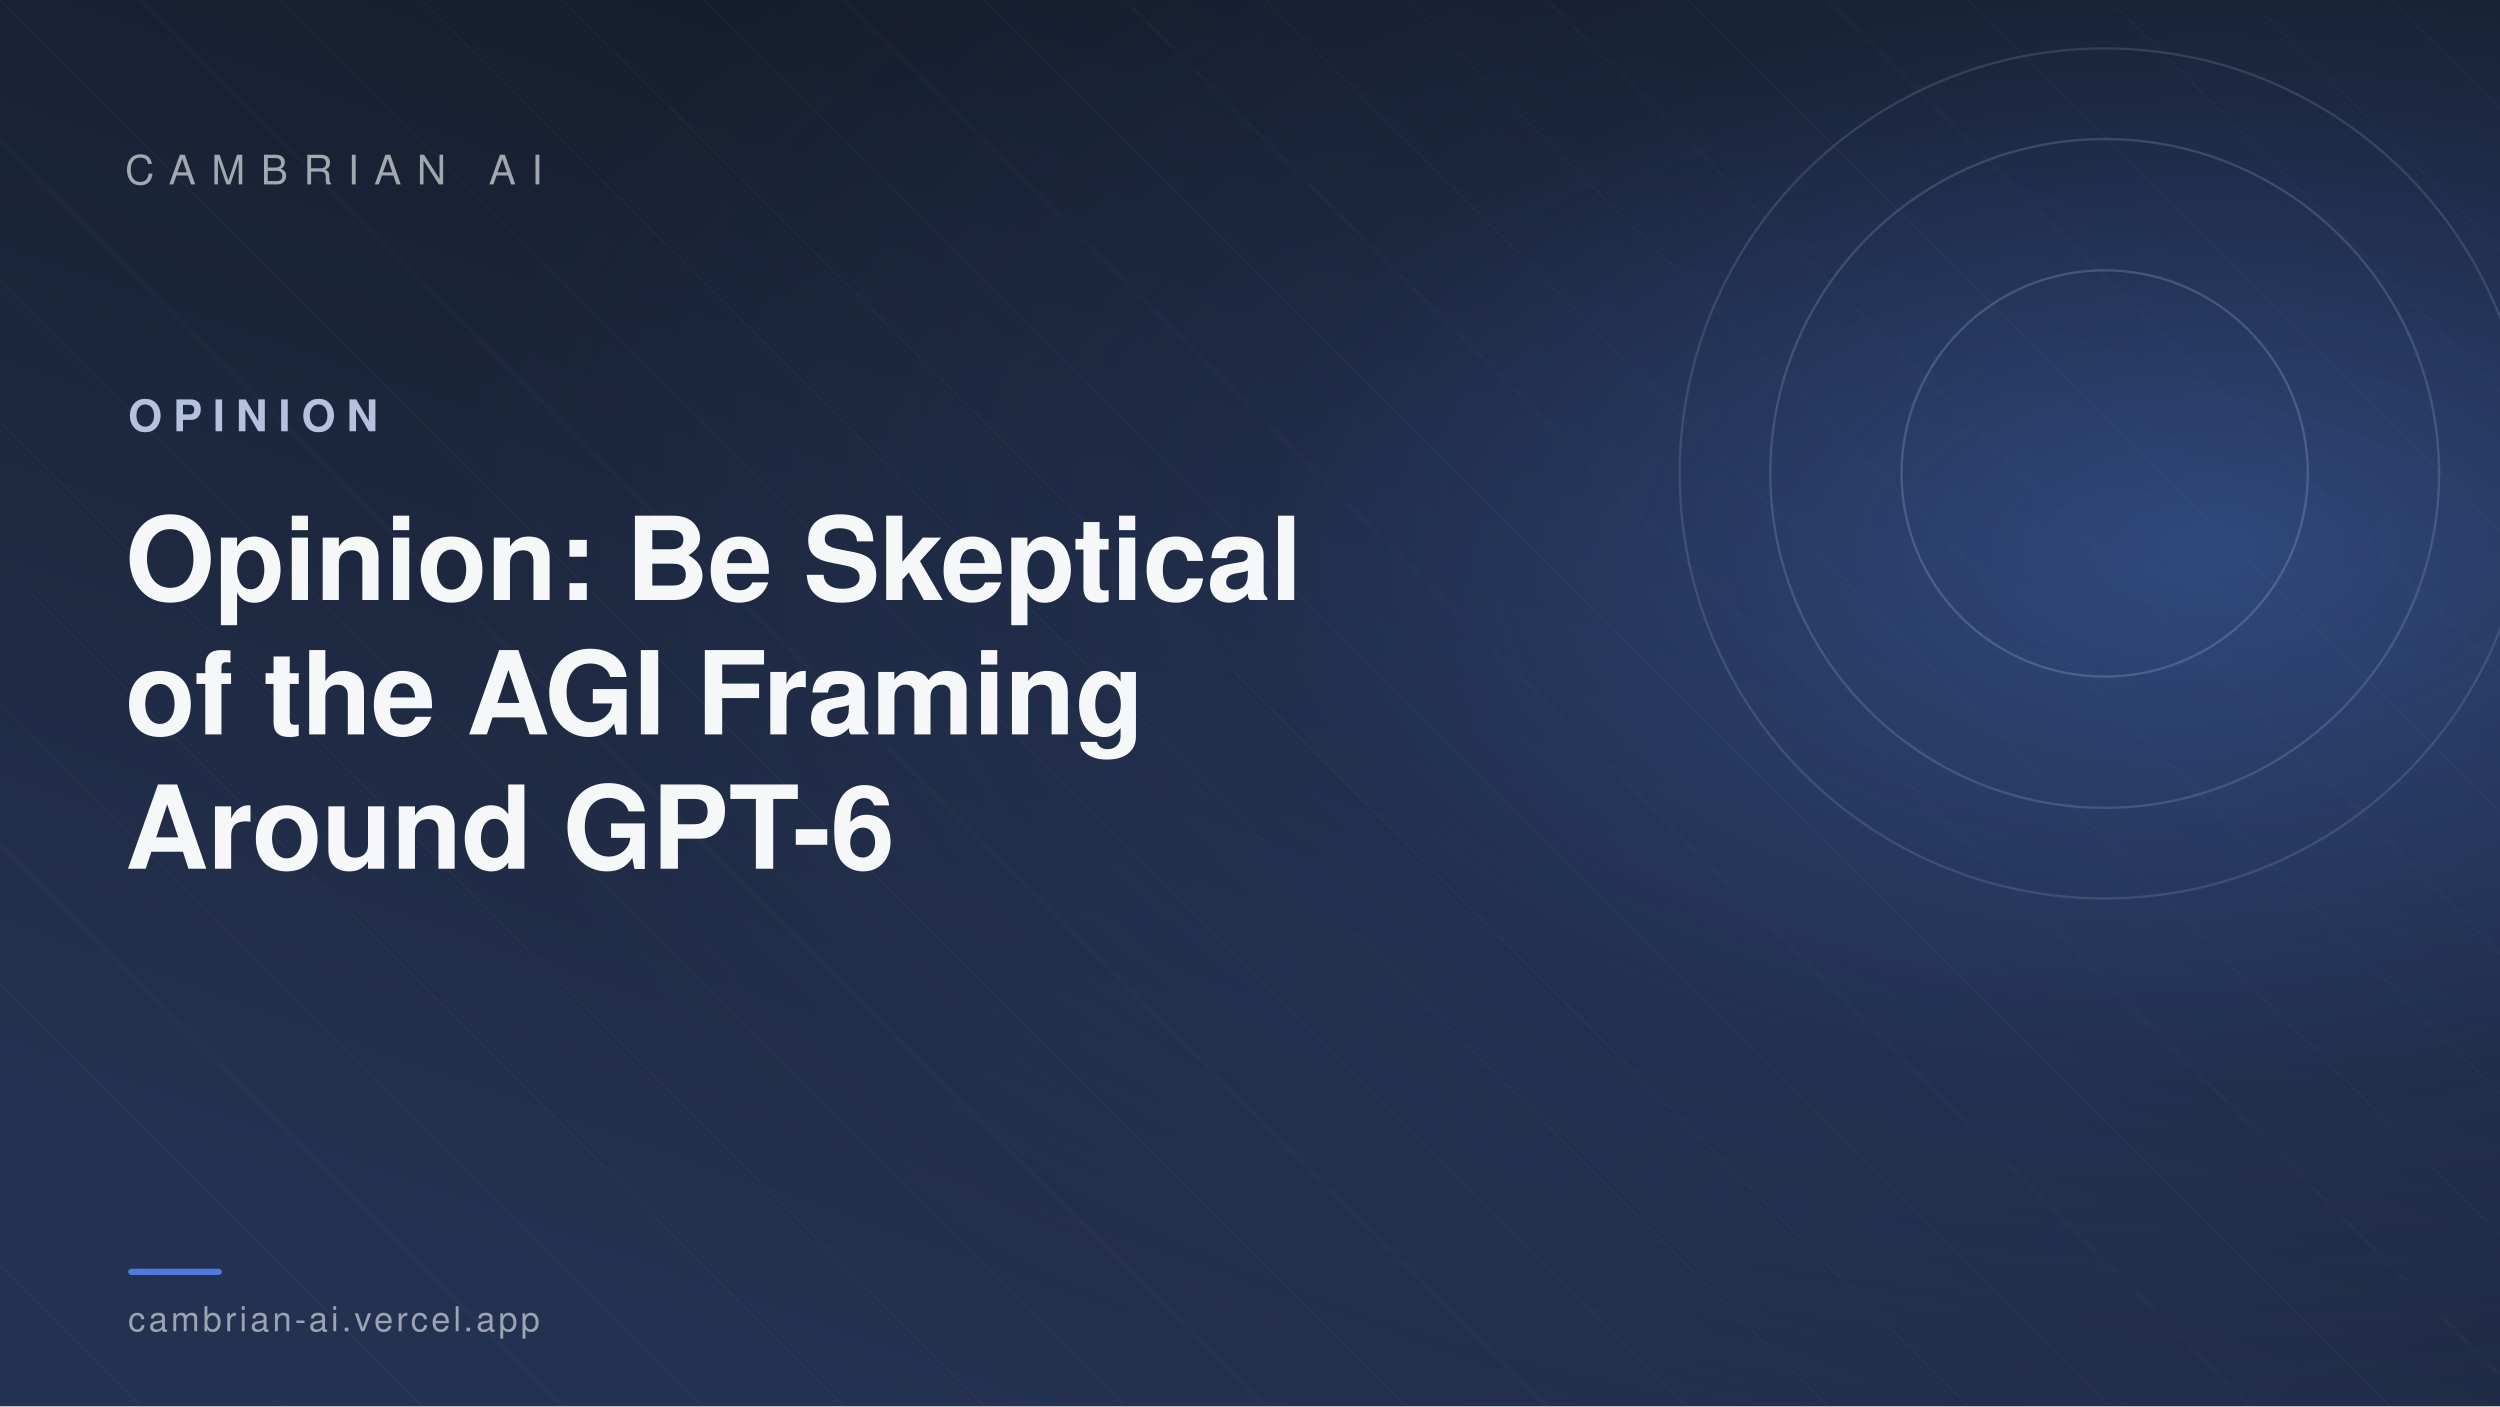
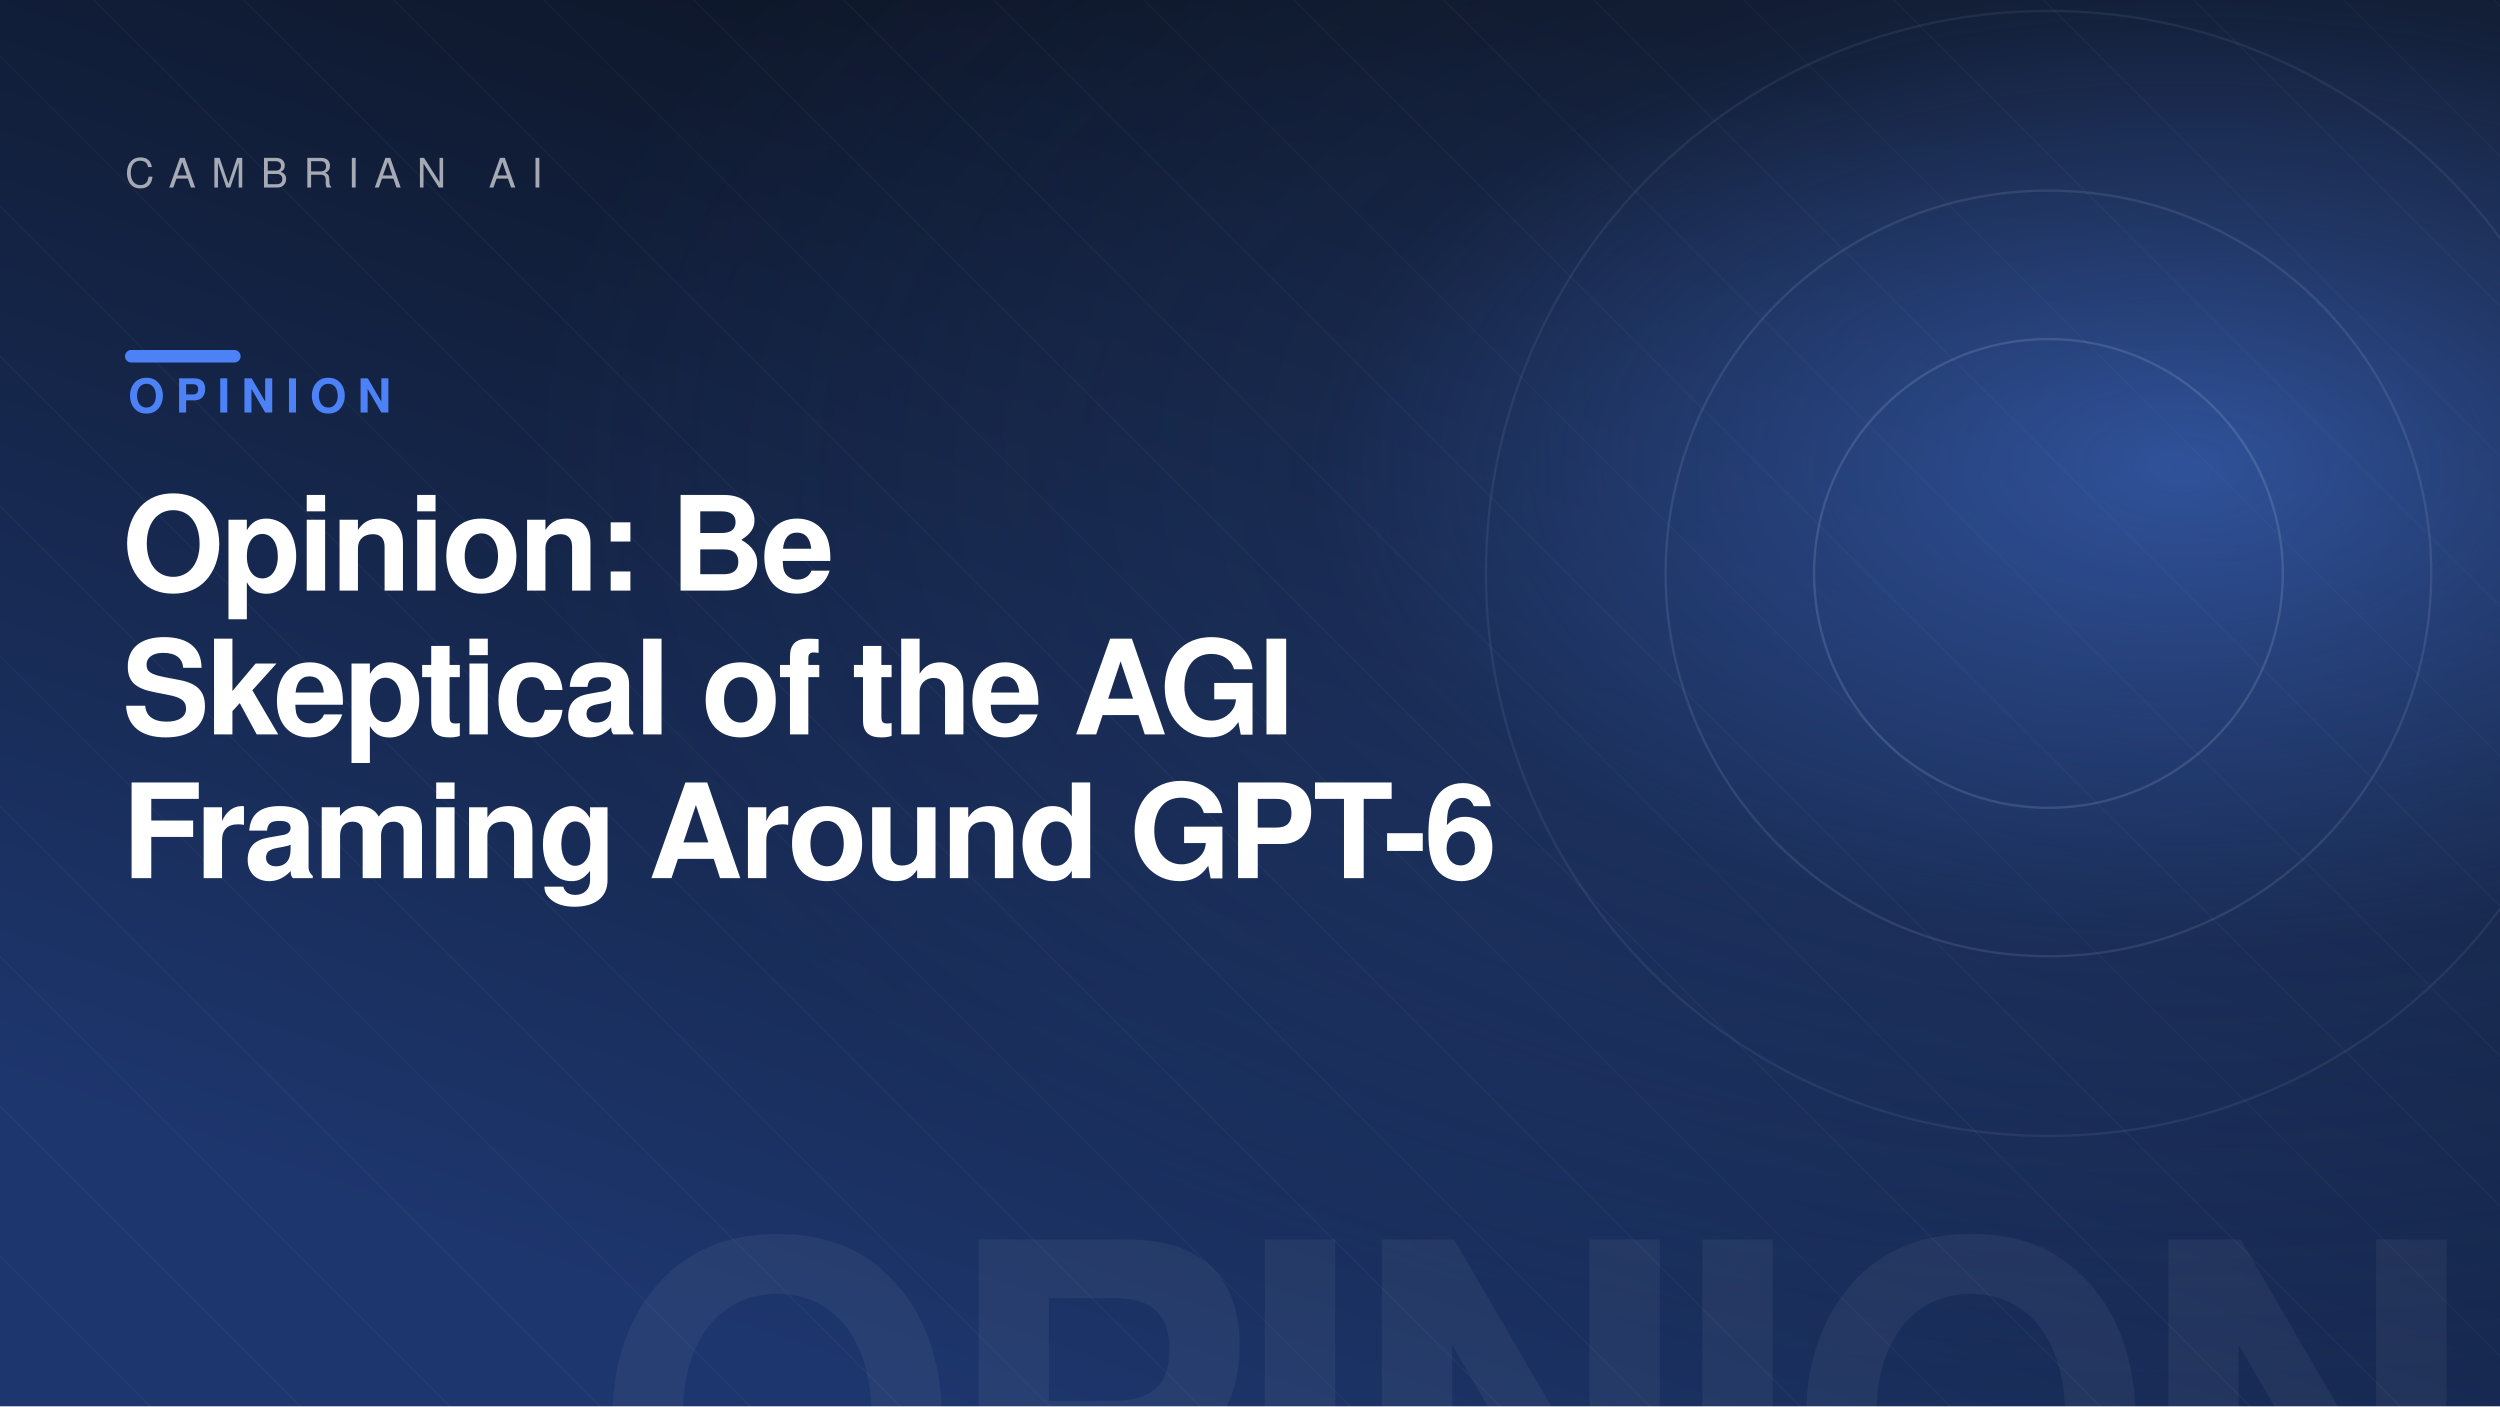
<svg xmlns="http://www.w3.org/2000/svg" width="1600" height="900" viewBox="0 0 1600 900" role="img" aria-label="Opinion: Be Skeptical of the AGI Framing Around GPT-6">
  <defs>
    <linearGradient id="bg" gradientTransform="rotate(122 0.5 0.5)">
-       <stop offset="0" stop-color="hsl(221, 32%, 11%)" />
-       <stop offset="1" stop-color="hsl(221, 38%, 23%)" />
+       <stop offset="0" stop-color="hsl(221, 44%, 8%)" />
+       <stop offset="1" stop-color="hsl(221, 58%, 27%)" />
    </linearGradient>
-     <radialGradient id="glow" cx="88%" cy="39%" r="70%">
-       <stop offset="0" stop-color="hsl(221, 78%, 62%)" stop-opacity="0.42" />
-       <stop offset="55%" stop-color="hsl(221, 78%, 62%)" stop-opacity="0.10" />
-       <stop offset="100%" stop-color="hsl(221, 78%, 62%)" stop-opacity="0" />
+     <radialGradient id="glow" cx="87%" cy="33%" r="66%">
+       <stop offset="0" stop-color="hsl(221, 90%, 63%)" stop-opacity="0.55" />
+       <stop offset="52%" stop-color="hsl(221, 90%, 63%)" stop-opacity="0.12" />
+       <stop offset="100%" stop-color="hsl(221, 90%, 63%)" stop-opacity="0" />
    </radialGradient>
  </defs>
  <rect width="1600" height="900" fill="url(#bg)" />
  <g>
-     <line x1="-900" y1="0" x2="0" y2="900" stroke="#ffffff" stroke-width="1" opacity="0.03" />
-     <line x1="-810" y1="0" x2="90" y2="900" stroke="#ffffff" stroke-width="1" opacity="0.03" />
-     <line x1="-720" y1="0" x2="180" y2="900" stroke="#ffffff" stroke-width="1" opacity="0.03" />
-     <line x1="-630" y1="0" x2="270" y2="900" stroke="#ffffff" stroke-width="1" opacity="0.03" />
-     <line x1="-540" y1="0" x2="360" y2="900" stroke="#ffffff" stroke-width="1" opacity="0.03" />
-     <line x1="-450" y1="0" x2="450" y2="900" stroke="#ffffff" stroke-width="1" opacity="0.03" />
-     <line x1="-360" y1="0" x2="540" y2="900" stroke="#ffffff" stroke-width="1" opacity="0.03" />
-     <line x1="-270" y1="0" x2="630" y2="900" stroke="#ffffff" stroke-width="1" opacity="0.03" />
-     <line x1="-180" y1="0" x2="720" y2="900" stroke="#ffffff" stroke-width="1" opacity="0.03" />
-     <line x1="-90" y1="0" x2="810" y2="900" stroke="#ffffff" stroke-width="1" opacity="0.03" />
-     <line x1="0" y1="0" x2="900" y2="900" stroke="#ffffff" stroke-width="1" opacity="0.03" />
-     <line x1="90" y1="0" x2="990" y2="900" stroke="#ffffff" stroke-width="1" opacity="0.03" />
-     <line x1="180" y1="0" x2="1080" y2="900" stroke="#ffffff" stroke-width="1" opacity="0.03" />
-     <line x1="270" y1="0" x2="1170" y2="900" stroke="#ffffff" stroke-width="1" opacity="0.03" />
-     <line x1="360" y1="0" x2="1260" y2="900" stroke="#ffffff" stroke-width="1" opacity="0.03" />
-     <line x1="450" y1="0" x2="1350" y2="900" stroke="#ffffff" stroke-width="1" opacity="0.03" />
-     <line x1="540" y1="0" x2="1440" y2="900" stroke="#ffffff" stroke-width="1" opacity="0.03" />
-     <line x1="630" y1="0" x2="1530" y2="900" stroke="#ffffff" stroke-width="1" opacity="0.03" />
-     <line x1="720" y1="0" x2="1620" y2="900" stroke="#ffffff" stroke-width="1" opacity="0.03" />
-     <line x1="810" y1="0" x2="1710" y2="900" stroke="#ffffff" stroke-width="1" opacity="0.03" />
-     <line x1="900" y1="0" x2="1800" y2="900" stroke="#ffffff" stroke-width="1" opacity="0.03" />
-     <line x1="990" y1="0" x2="1890" y2="900" stroke="#ffffff" stroke-width="1" opacity="0.03" />
-     <line x1="1080" y1="0" x2="1980" y2="900" stroke="#ffffff" stroke-width="1" opacity="0.03" />
-     <line x1="1170" y1="0" x2="2070" y2="900" stroke="#ffffff" stroke-width="1" opacity="0.03" />
-     <line x1="1260" y1="0" x2="2160" y2="900" stroke="#ffffff" stroke-width="1" opacity="0.03" />
-     <line x1="1350" y1="0" x2="2250" y2="900" stroke="#ffffff" stroke-width="1" opacity="0.03" />
-     <line x1="1440" y1="0" x2="2340" y2="900" stroke="#ffffff" stroke-width="1" opacity="0.03" />
-     <line x1="1530" y1="0" x2="2430" y2="900" stroke="#ffffff" stroke-width="1" opacity="0.03" />
+     <line x1="-900" y1="0" x2="0" y2="900" stroke="#ffffff" stroke-width="1" opacity="0.028" />
+     <line x1="-804" y1="0" x2="96" y2="900" stroke="#ffffff" stroke-width="1" opacity="0.028" />
+     <line x1="-708" y1="0" x2="192" y2="900" stroke="#ffffff" stroke-width="1" opacity="0.028" />
+     <line x1="-612" y1="0" x2="288" y2="900" stroke="#ffffff" stroke-width="1" opacity="0.028" />
+     <line x1="-516" y1="0" x2="384" y2="900" stroke="#ffffff" stroke-width="1" opacity="0.028" />
+     <line x1="-420" y1="0" x2="480" y2="900" stroke="#ffffff" stroke-width="1" opacity="0.028" />
+     <line x1="-324" y1="0" x2="576" y2="900" stroke="#ffffff" stroke-width="1" opacity="0.028" />
+     <line x1="-228" y1="0" x2="672" y2="900" stroke="#ffffff" stroke-width="1" opacity="0.028" />
+     <line x1="-132" y1="0" x2="768" y2="900" stroke="#ffffff" stroke-width="1" opacity="0.028" />
+     <line x1="-36" y1="0" x2="864" y2="900" stroke="#ffffff" stroke-width="1" opacity="0.028" />
+     <line x1="60" y1="0" x2="960" y2="900" stroke="#ffffff" stroke-width="1" opacity="0.028" />
+     <line x1="156" y1="0" x2="1056" y2="900" stroke="#ffffff" stroke-width="1" opacity="0.028" />
+     <line x1="252" y1="0" x2="1152" y2="900" stroke="#ffffff" stroke-width="1" opacity="0.028" />
+     <line x1="348" y1="0" x2="1248" y2="900" stroke="#ffffff" stroke-width="1" opacity="0.028" />
+     <line x1="444" y1="0" x2="1344" y2="900" stroke="#ffffff" stroke-width="1" opacity="0.028" />
+     <line x1="540" y1="0" x2="1440" y2="900" stroke="#ffffff" stroke-width="1" opacity="0.028" />
+     <line x1="636" y1="0" x2="1536" y2="900" stroke="#ffffff" stroke-width="1" opacity="0.028" />
+     <line x1="732" y1="0" x2="1632" y2="900" stroke="#ffffff" stroke-width="1" opacity="0.028" />
+     <line x1="828" y1="0" x2="1728" y2="900" stroke="#ffffff" stroke-width="1" opacity="0.028" />
+     <line x1="924" y1="0" x2="1824" y2="900" stroke="#ffffff" stroke-width="1" opacity="0.028" />
+     <line x1="1020" y1="0" x2="1920" y2="900" stroke="#ffffff" stroke-width="1" opacity="0.028" />
+     <line x1="1116" y1="0" x2="2016" y2="900" stroke="#ffffff" stroke-width="1" opacity="0.028" />
+     <line x1="1212" y1="0" x2="2112" y2="900" stroke="#ffffff" stroke-width="1" opacity="0.028" />
+     <line x1="1308" y1="0" x2="2208" y2="900" stroke="#ffffff" stroke-width="1" opacity="0.028" />
+     <line x1="1404" y1="0" x2="2304" y2="900" stroke="#ffffff" stroke-width="1" opacity="0.028" />
+     <line x1="1500" y1="0" x2="2400" y2="900" stroke="#ffffff" stroke-width="1" opacity="0.028" />
+     <line x1="1596" y1="0" x2="2496" y2="900" stroke="#ffffff" stroke-width="1" opacity="0.028" />
  </g>
+   <text x="1584" y="1012" text-anchor="end" font-family="Helvetica, Arial, sans-serif" font-size="300" font-weight="800" letter-spacing="-10" fill="#ffffff" opacity="0.05">OPINION</text>
  <rect width="1600" height="900" fill="url(#glow)" />
  <g>
-     <circle cx="1347" cy="303" r="130" fill="none" stroke="hsl(221, 45%, 82%)" stroke-width="1.5" opacity="0.22" />
-     <circle cx="1347" cy="303" r="214" fill="none" stroke="hsl(221, 45%, 82%)" stroke-width="1.5" opacity="0.19" />
-     <circle cx="1347" cy="303" r="272" fill="none" stroke="hsl(221, 45%, 82%)" stroke-width="1.5" opacity="0.16" />
+     <circle cx="1311" cy="367" r="150" fill="none" stroke="hsl(221, 55%, 86%)" stroke-width="1.5" opacity="0.16" />
+     <circle cx="1311" cy="367" r="245" fill="none" stroke="hsl(221, 55%, 86%)" stroke-width="1.5" opacity="0.12" />
+     <circle cx="1311" cy="367" r="360" fill="none" stroke="hsl(221, 55%, 86%)" stroke-width="1.5" opacity="0.08" />
  </g>
-   <text x="80" y="118" font-family="Helvetica, Arial, sans-serif" font-size="26" letter-spacing="10" fill="#ffffff" opacity="0.60">CAMBRIAN AI</text>
-   <text x="82" y="276" font-family="Helvetica, Arial, sans-serif" font-size="28" font-weight="700" letter-spacing="7" fill="hsl(221, 45%, 82%)" opacity="0.95">OPINION</text>
-   <text x="80" y="384" font-family="Helvetica, Arial, sans-serif" font-size="74" font-weight="600" letter-spacing="-0.5" fill="#ffffff" opacity="0.96">Opinion: Be Skeptical</text>
-   <text x="80" y="470" font-family="Helvetica, Arial, sans-serif" font-size="74" font-weight="600" letter-spacing="-0.5" fill="#ffffff" opacity="0.96">of the AGI Framing</text>
-   <text x="80" y="556" font-family="Helvetica, Arial, sans-serif" font-size="74" font-weight="600" letter-spacing="-0.5" fill="#ffffff" opacity="0.96">Around GPT-6</text>
-   <rect x="82" y="812" width="60" height="4" rx="2" fill="hsl(221, 78%, 62%)" opacity="0.9" />
-   <text x="82" y="852" font-family="Helvetica, Arial, sans-serif" font-size="22" letter-spacing="2" fill="#ffffff" opacity="0.55">cambrian-ai.vercel.app</text>
+   <text x="80" y="120" font-family="Helvetica, Arial, sans-serif" font-size="26" letter-spacing="10" fill="#ffffff" opacity="0.62">CAMBRIAN AI</text>
+   <rect x="80" y="224" width="74" height="8" rx="4" fill="hsl(221, 90%, 63%)" />
+   <text x="82" y="264" font-family="Helvetica, Arial, sans-serif" font-size="30" font-weight="700" letter-spacing="7" fill="hsl(221, 90%, 63%)">OPINION</text>
+   <text x="78" y="378" font-family="Helvetica, Arial, sans-serif" font-size="84" font-weight="700" letter-spacing="-2" fill="#ffffff">Opinion: Be</text>
+   <text x="78" y="470" font-family="Helvetica, Arial, sans-serif" font-size="84" font-weight="700" letter-spacing="-2" fill="#ffffff">Skeptical of the AGI</text>
+   <text x="78" y="562" font-family="Helvetica, Arial, sans-serif" font-size="84" font-weight="700" letter-spacing="-2" fill="#ffffff">Framing Around GPT-6</text>
</svg>
